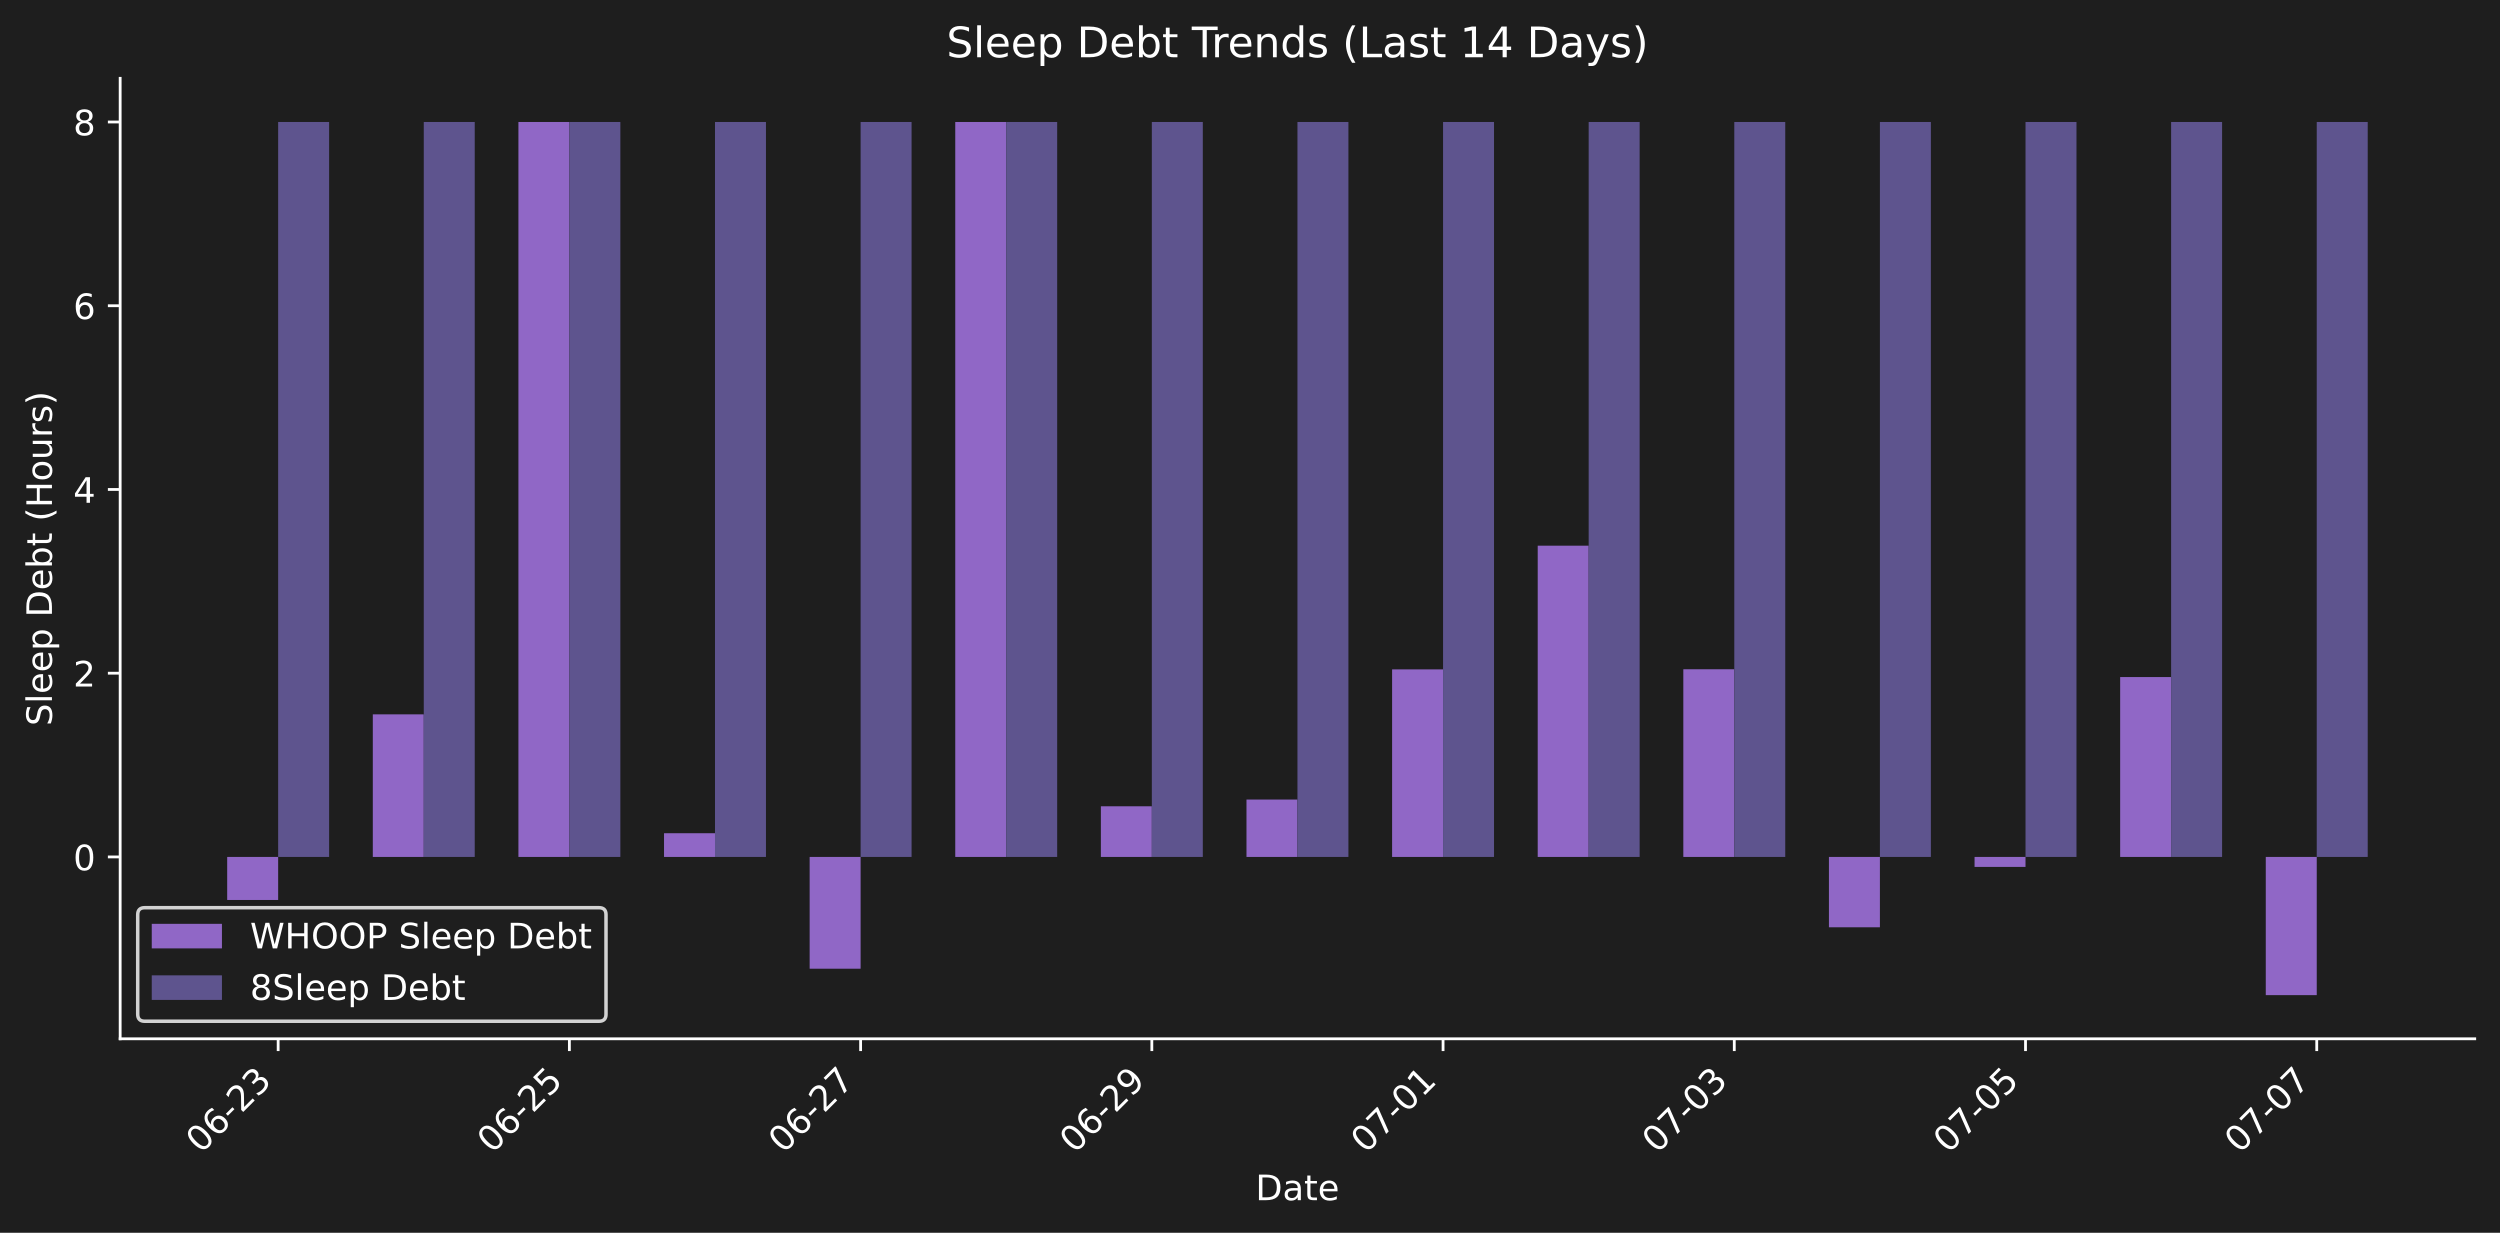
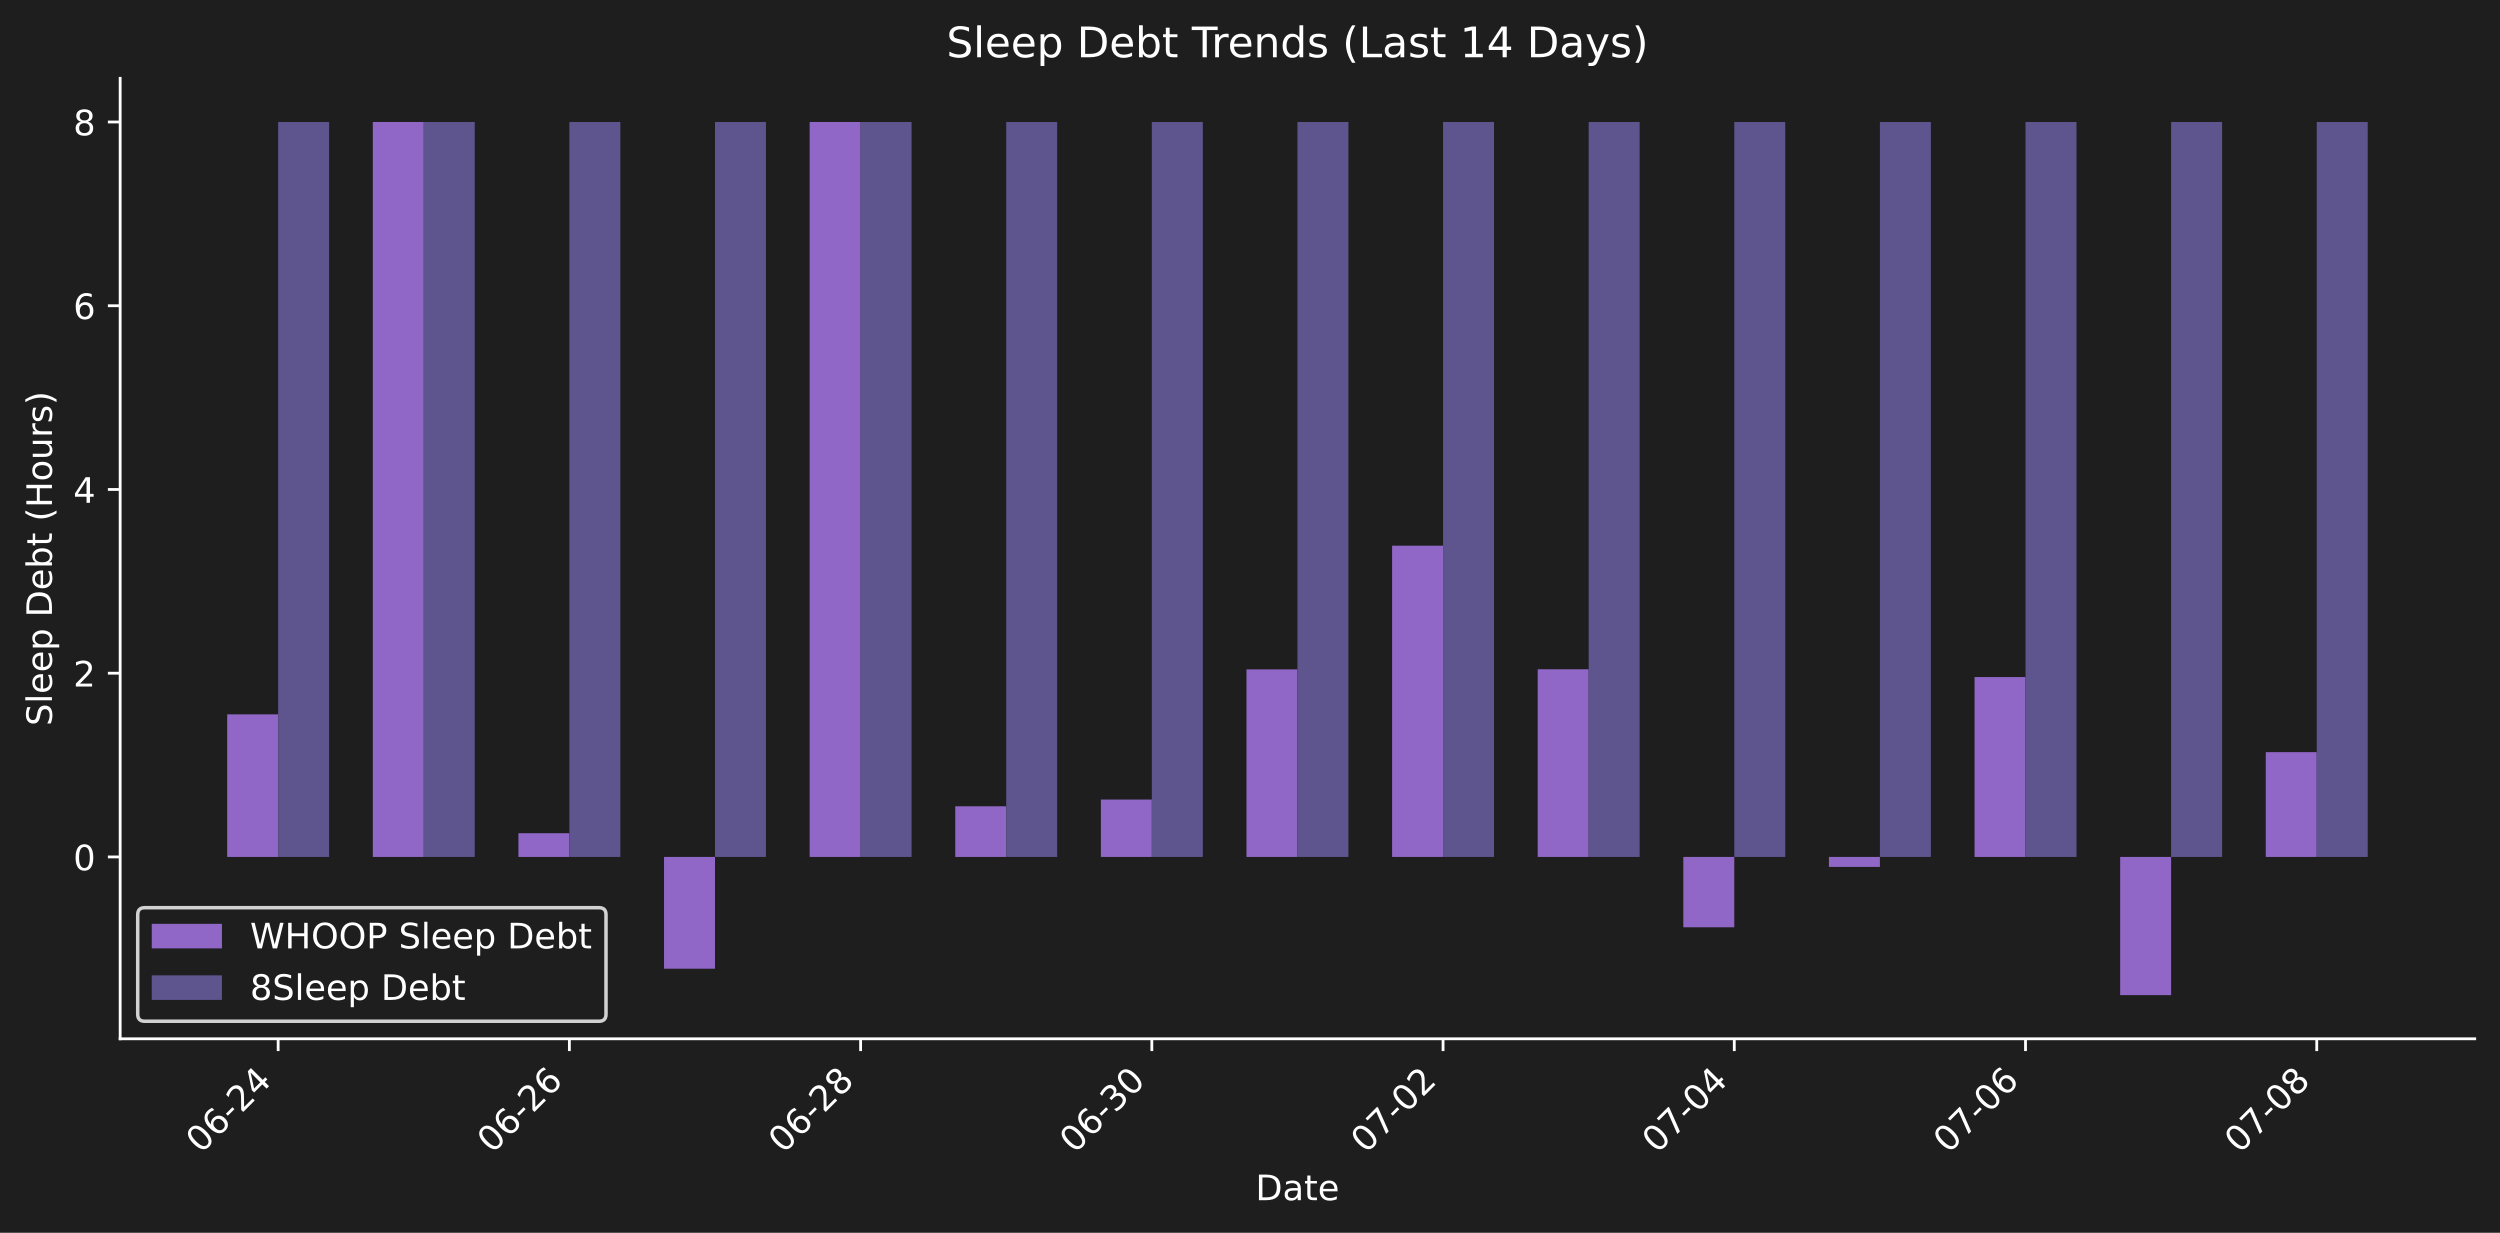
<svg xmlns="http://www.w3.org/2000/svg" xmlns:xlink="http://www.w3.org/1999/xlink" width="712.371pt" height="351.271pt" viewBox="0 0 712.371 351.271" version="1.1">
  <defs>
    <style type="text/css">*{stroke-linejoin: round; stroke-linecap: butt}</style>
  </defs>
  <g id="figure_1">
    <g id="patch_1">
      <path d="M 0 351.271  L 712.371 351.271  L 712.371 0  L 0 0  z " style="fill: #1e1e1e" />
    </g>
    <g id="axes_1">
      <g id="patch_2">
        <path d="M 34.241 296.002  L 705.171 296.002  L 705.171 22.318  L 34.241 22.318  L 34.241 296.002  z " style="fill: none" />
      </g>
      <g id="patch_3">
-         <path d="M 64.737 244.182  L 79.26 244.182  L 79.26 256.445  L 64.737 256.445  z " clip-path="url(#p90d14e569f)" style="fill: #9067c6" />
+         <path d="M 64.737 244.182  L 79.26 244.182  L 79.26 203.554  L 64.737 203.554  z " clip-path="url(#pfdc8758162)" style="fill: #9067c6" />
      </g>
      <g id="patch_4">
-         <path d="M 106.23 244.182  L 120.752 244.182  L 120.752 203.554  L 106.23 203.554  z " clip-path="url(#p90d14e569f)" style="fill: #9067c6" />
+         <path d="M 106.23 244.182  L 120.752 244.182  L 120.752 34.758  L 106.23 34.758  z " clip-path="url(#pfdc8758162)" style="fill: #9067c6" />
      </g>
      <g id="patch_5">
-         <path d="M 147.722 244.182  L 162.244 244.182  L 162.244 34.758  L 147.722 34.758  z " clip-path="url(#p90d14e569f)" style="fill: #9067c6" />
+         <path d="M 147.722 244.182  L 162.244 244.182  L 162.244 237.427  L 147.722 237.427  z " clip-path="url(#pfdc8758162)" style="fill: #9067c6" />
      </g>
      <g id="patch_6">
-         <path d="M 189.214 244.182  L 203.737 244.182  L 203.737 237.427  L 189.214 237.427  z " clip-path="url(#p90d14e569f)" style="fill: #9067c6" />
+         <path d="M 189.214 244.182  L 203.737 244.182  L 203.737 276.032  L 189.214 276.032  z " clip-path="url(#pfdc8758162)" style="fill: #9067c6" />
      </g>
      <g id="patch_7">
-         <path d="M 230.707 244.182  L 245.229 244.182  L 245.229 276.032  L 230.707 276.032  z " clip-path="url(#p90d14e569f)" style="fill: #9067c6" />
+         <path d="M 230.707 244.182  L 245.229 244.182  L 245.229 34.758  L 230.707 34.758  z " clip-path="url(#pfdc8758162)" style="fill: #9067c6" />
      </g>
      <g id="patch_8">
-         <path d="M 272.199 244.182  L 286.721 244.182  L 286.721 34.758  L 272.199 34.758  z " clip-path="url(#p90d14e569f)" style="fill: #9067c6" />
+         <path d="M 272.199 244.182  L 286.721 244.182  L 286.721 229.748  L 272.199 229.748  z " clip-path="url(#pfdc8758162)" style="fill: #9067c6" />
      </g>
      <g id="patch_9">
-         <path d="M 313.691 244.182  L 328.213 244.182  L 328.213 229.748  L 313.691 229.748  z " clip-path="url(#p90d14e569f)" style="fill: #9067c6" />
+         <path d="M 313.691 244.182  L 328.213 244.182  L 328.213 227.829  L 313.691 227.829  z " clip-path="url(#pfdc8758162)" style="fill: #9067c6" />
      </g>
      <g id="patch_10">
-         <path d="M 355.183 244.182  L 369.706 244.182  L 369.706 227.829  L 355.183 227.829  z " clip-path="url(#p90d14e569f)" style="fill: #9067c6" />
+         <path d="M 355.183 244.182  L 369.706 244.182  L 369.706 190.741  L 355.183 190.741  z " clip-path="url(#pfdc8758162)" style="fill: #9067c6" />
      </g>
      <g id="patch_11">
-         <path d="M 396.676 244.182  L 411.198 244.182  L 411.198 190.741  L 396.676 190.741  z " clip-path="url(#p90d14e569f)" style="fill: #9067c6" />
+         <path d="M 396.676 244.182  L 411.198 244.182  L 411.198 155.491  L 396.676 155.491  z " clip-path="url(#pfdc8758162)" style="fill: #9067c6" />
      </g>
      <g id="patch_12">
-         <path d="M 438.168 244.182  L 452.69 244.182  L 452.69 155.491  L 438.168 155.491  z " clip-path="url(#p90d14e569f)" style="fill: #9067c6" />
+         <path d="M 438.168 244.182  L 452.69 244.182  L 452.69 190.704  L 438.168 190.704  z " clip-path="url(#pfdc8758162)" style="fill: #9067c6" />
      </g>
      <g id="patch_13">
-         <path d="M 479.66 244.182  L 494.182 244.182  L 494.182 190.704  L 479.66 190.704  z " clip-path="url(#p90d14e569f)" style="fill: #9067c6" />
+         <path d="M 479.66 244.182  L 494.182 244.182  L 494.182 264.23  L 479.66 264.23  z " clip-path="url(#pfdc8758162)" style="fill: #9067c6" />
      </g>
      <g id="patch_14">
-         <path d="M 521.152 244.182  L 535.675 244.182  L 535.675 264.23  L 521.152 264.23  z " clip-path="url(#p90d14e569f)" style="fill: #9067c6" />
+         <path d="M 521.152 244.182  L 535.675 244.182  L 535.675 247.026  L 521.152 247.026  z " clip-path="url(#pfdc8758162)" style="fill: #9067c6" />
      </g>
      <g id="patch_15">
-         <path d="M 562.645 244.182  L 577.167 244.182  L 577.167 247.026  L 562.645 247.026  z " clip-path="url(#p90d14e569f)" style="fill: #9067c6" />
+         <path d="M 562.645 244.182  L 577.167 244.182  L 577.167 192.924  L 562.645 192.924  z " clip-path="url(#pfdc8758162)" style="fill: #9067c6" />
      </g>
      <g id="patch_16">
-         <path d="M 604.137 244.182  L 618.659 244.182  L 618.659 192.924  L 604.137 192.924  z " clip-path="url(#p90d14e569f)" style="fill: #9067c6" />
+         <path d="M 604.137 244.182  L 618.659 244.182  L 618.659 283.562  L 604.137 283.562  z " clip-path="url(#pfdc8758162)" style="fill: #9067c6" />
      </g>
      <g id="patch_17">
-         <path d="M 645.629 244.182  L 660.152 244.182  L 660.152 283.562  L 645.629 283.562  z " clip-path="url(#p90d14e569f)" style="fill: #9067c6" />
+         <path d="M 645.629 244.182  L 660.152 244.182  L 660.152 214.324  L 645.629 214.324  z " clip-path="url(#pfdc8758162)" style="fill: #9067c6" />
      </g>
      <g id="patch_18">
-         <path d="M 79.26 244.182  L 93.782 244.182  L 93.782 34.758  L 79.26 34.758  z " clip-path="url(#p90d14e569f)" style="fill: #5e548e" />
+         <path d="M 79.26 244.182  L 93.782 244.182  L 93.782 34.758  L 79.26 34.758  z " clip-path="url(#pfdc8758162)" style="fill: #5e548e" />
      </g>
      <g id="patch_19">
-         <path d="M 120.752 244.182  L 135.274 244.182  L 135.274 34.758  L 120.752 34.758  z " clip-path="url(#p90d14e569f)" style="fill: #5e548e" />
+         <path d="M 120.752 244.182  L 135.274 244.182  L 135.274 34.758  L 120.752 34.758  z " clip-path="url(#pfdc8758162)" style="fill: #5e548e" />
      </g>
      <g id="patch_20">
-         <path d="M 162.244 244.182  L 176.767 244.182  L 176.767 34.758  L 162.244 34.758  z " clip-path="url(#p90d14e569f)" style="fill: #5e548e" />
+         <path d="M 162.244 244.182  L 176.767 244.182  L 176.767 34.758  L 162.244 34.758  z " clip-path="url(#pfdc8758162)" style="fill: #5e548e" />
      </g>
      <g id="patch_21">
-         <path d="M 203.737 244.182  L 218.259 244.182  L 218.259 34.758  L 203.737 34.758  z " clip-path="url(#p90d14e569f)" style="fill: #5e548e" />
+         <path d="M 203.737 244.182  L 218.259 244.182  L 218.259 34.758  L 203.737 34.758  z " clip-path="url(#pfdc8758162)" style="fill: #5e548e" />
      </g>
      <g id="patch_22">
-         <path d="M 245.229 244.182  L 259.751 244.182  L 259.751 34.758  L 245.229 34.758  z " clip-path="url(#p90d14e569f)" style="fill: #5e548e" />
+         <path d="M 245.229 244.182  L 259.751 244.182  L 259.751 34.758  L 245.229 34.758  z " clip-path="url(#pfdc8758162)" style="fill: #5e548e" />
      </g>
      <g id="patch_23">
-         <path d="M 286.721 244.182  L 301.243 244.182  L 301.243 34.758  L 286.721 34.758  z " clip-path="url(#p90d14e569f)" style="fill: #5e548e" />
+         <path d="M 286.721 244.182  L 301.243 244.182  L 301.243 34.758  L 286.721 34.758  z " clip-path="url(#pfdc8758162)" style="fill: #5e548e" />
      </g>
      <g id="patch_24">
-         <path d="M 328.213 244.182  L 342.736 244.182  L 342.736 34.758  L 328.213 34.758  z " clip-path="url(#p90d14e569f)" style="fill: #5e548e" />
+         <path d="M 328.213 244.182  L 342.736 244.182  L 342.736 34.758  L 328.213 34.758  z " clip-path="url(#pfdc8758162)" style="fill: #5e548e" />
      </g>
      <g id="patch_25">
-         <path d="M 369.706 244.182  L 384.228 244.182  L 384.228 34.758  L 369.706 34.758  z " clip-path="url(#p90d14e569f)" style="fill: #5e548e" />
+         <path d="M 369.706 244.182  L 384.228 244.182  L 384.228 34.758  L 369.706 34.758  z " clip-path="url(#pfdc8758162)" style="fill: #5e548e" />
      </g>
      <g id="patch_26">
-         <path d="M 411.198 244.182  L 425.72 244.182  L 425.72 34.758  L 411.198 34.758  z " clip-path="url(#p90d14e569f)" style="fill: #5e548e" />
+         <path d="M 411.198 244.182  L 425.72 244.182  L 425.72 34.758  L 411.198 34.758  z " clip-path="url(#pfdc8758162)" style="fill: #5e548e" />
      </g>
      <g id="patch_27">
-         <path d="M 452.69 244.182  L 467.212 244.182  L 467.212 34.758  L 452.69 34.758  z " clip-path="url(#p90d14e569f)" style="fill: #5e548e" />
+         <path d="M 452.69 244.182  L 467.212 244.182  L 467.212 34.758  L 452.69 34.758  z " clip-path="url(#pfdc8758162)" style="fill: #5e548e" />
      </g>
      <g id="patch_28">
-         <path d="M 494.182 244.182  L 508.705 244.182  L 508.705 34.758  L 494.182 34.758  z " clip-path="url(#p90d14e569f)" style="fill: #5e548e" />
+         <path d="M 494.182 244.182  L 508.705 244.182  L 508.705 34.758  L 494.182 34.758  z " clip-path="url(#pfdc8758162)" style="fill: #5e548e" />
      </g>
      <g id="patch_29">
-         <path d="M 535.675 244.182  L 550.197 244.182  L 550.197 34.758  L 535.675 34.758  z " clip-path="url(#p90d14e569f)" style="fill: #5e548e" />
+         <path d="M 535.675 244.182  L 550.197 244.182  L 550.197 34.758  L 535.675 34.758  z " clip-path="url(#pfdc8758162)" style="fill: #5e548e" />
      </g>
      <g id="patch_30">
-         <path d="M 577.167 244.182  L 591.689 244.182  L 591.689 34.758  L 577.167 34.758  z " clip-path="url(#p90d14e569f)" style="fill: #5e548e" />
+         <path d="M 577.167 244.182  L 591.689 244.182  L 591.689 34.758  L 577.167 34.758  z " clip-path="url(#pfdc8758162)" style="fill: #5e548e" />
      </g>
      <g id="patch_31">
-         <path d="M 618.659 244.182  L 633.182 244.182  L 633.182 34.758  L 618.659 34.758  z " clip-path="url(#p90d14e569f)" style="fill: #5e548e" />
+         <path d="M 618.659 244.182  L 633.182 244.182  L 633.182 34.758  L 618.659 34.758  z " clip-path="url(#pfdc8758162)" style="fill: #5e548e" />
      </g>
      <g id="patch_32">
-         <path d="M 660.152 244.182  L 674.674 244.182  L 674.674 34.758  L 660.152 34.758  z " clip-path="url(#p90d14e569f)" style="fill: #5e548e" />
+         <path d="M 660.152 244.182  L 674.674 244.182  L 674.674 34.758  L 660.152 34.758  z " clip-path="url(#pfdc8758162)" style="fill: #5e548e" />
      </g>
      <g id="matplotlib.axis_1">
        <g id="xtick_1">
          <g id="line2d_1">
            <defs>
-               <path id="m913bf22fe3" d="M 0 0  L 0 3.5  " style="stroke: #ffffff; stroke-width: 0.8" />
+               <path id="ma71a623790" d="M 0 0  L 0 3.5  " style="stroke: #ffffff; stroke-width: 0.8" />
            </defs>
            <g>
-               <use xlink:href="#m913bf22fe3" x="79.26" y="296.002" style="fill: #ffffff; stroke: #ffffff; stroke-width: 0.8" />
+               <use xlink:href="#ma71a623790" x="79.26" y="296.002" style="fill: #ffffff; stroke: #ffffff; stroke-width: 0.8" />
            </g>
          </g>
          <g id="text_1">
            <g style="fill: #ffffff" transform="translate(57.2422 328.9221) rotate(-45) scale(0.1 -0.1)">
              <defs>
                <path id="DejaVuSans-30" d="M 2034 4250  Q 1547 4250 1301 3770  Q 1056 3291 1056 2328  Q 1056 1369 1301 889  Q 1547 409 2034 409  Q 2525 409 2770 889  Q 3016 1369 3016 2328  Q 3016 3291 2770 3770  Q 2525 4250 2034 4250  z M 2034 4750  Q 2819 4750 3233 4129  Q 3647 3509 3647 2328  Q 3647 1150 3233 529  Q 2819 -91 2034 -91  Q 1250 -91 836 529  Q 422 1150 422 2328  Q 422 3509 836 4129  Q 1250 4750 2034 4750  z " transform="scale(0.015625)" />
                <path id="DejaVuSans-36" d="M 2113 2584  Q 1688 2584 1439 2293  Q 1191 2003 1191 1497  Q 1191 994 1439 701  Q 1688 409 2113 409  Q 2538 409 2786 701  Q 3034 994 3034 1497  Q 3034 2003 2786 2293  Q 2538 2584 2113 2584  z M 3366 4563  L 3366 3988  Q 3128 4100 2886 4159  Q 2644 4219 2406 4219  Q 1781 4219 1451 3797  Q 1122 3375 1075 2522  Q 1259 2794 1537 2939  Q 1816 3084 2150 3084  Q 2853 3084 3261 2657  Q 3669 2231 3669 1497  Q 3669 778 3244 343  Q 2819 -91 2113 -91  Q 1303 -91 875 529  Q 447 1150 447 2328  Q 447 3434 972 4092  Q 1497 4750 2381 4750  Q 2619 4750 2861 4703  Q 3103 4656 3366 4563  z " transform="scale(0.015625)" />
                <path id="DejaVuSans-2d" d="M 313 2009  L 1997 2009  L 1997 1497  L 313 1497  L 313 2009  z " transform="scale(0.015625)" />
                <path id="DejaVuSans-32" d="M 1228 531  L 3431 531  L 3431 0  L 469 0  L 469 531  Q 828 903 1448 1529  Q 2069 2156 2228 2338  Q 2531 2678 2651 2914  Q 2772 3150 2772 3378  Q 2772 3750 2511 3984  Q 2250 4219 1831 4219  Q 1534 4219 1204 4116  Q 875 4013 500 3803  L 500 4441  Q 881 4594 1212 4672  Q 1544 4750 1819 4750  Q 2544 4750 2975 4387  Q 3406 4025 3406 3419  Q 3406 3131 3298 2873  Q 3191 2616 2906 2266  Q 2828 2175 2409 1742  Q 1991 1309 1228 531  z " transform="scale(0.015625)" />
-                 <path id="DejaVuSans-33" d="M 2597 2516  Q 3050 2419 3304 2112  Q 3559 1806 3559 1356  Q 3559 666 3084 287  Q 2609 -91 1734 -91  Q 1441 -91 1130 -33  Q 819 25 488 141  L 488 750  Q 750 597 1062 519  Q 1375 441 1716 441  Q 2309 441 2620 675  Q 2931 909 2931 1356  Q 2931 1769 2642 2001  Q 2353 2234 1838 2234  L 1294 2234  L 1294 2753  L 1863 2753  Q 2328 2753 2575 2939  Q 2822 3125 2822 3475  Q 2822 3834 2567 4026  Q 2313 4219 1838 4219  Q 1578 4219 1281 4162  Q 984 4106 628 3988  L 628 4550  Q 988 4650 1302 4700  Q 1616 4750 1894 4750  Q 2613 4750 3031 4423  Q 3450 4097 3450 3541  Q 3450 3153 3228 2886  Q 3006 2619 2597 2516  z " transform="scale(0.015625)" />
+                 <path id="DejaVuSans-34" d="M 2419 4116  L 825 1625  L 2419 1625  L 2419 4116  z M 2253 4666  L 3047 4666  L 3047 1625  L 3713 1625  L 3713 1100  L 3047 1100  L 3047 0  L 2419 0  L 2419 1100  L 313 1100  L 313 1709  L 2253 4666  z " transform="scale(0.015625)" />
              </defs>
              <use xlink:href="#DejaVuSans-30" />
              <use xlink:href="#DejaVuSans-36" transform="translate(63.62305 0)" />
              <use xlink:href="#DejaVuSans-2d" transform="translate(127.2461 0)" />
              <use xlink:href="#DejaVuSans-32" transform="translate(163.3301 0)" />
-               <use xlink:href="#DejaVuSans-33" transform="translate(226.9531 0)" />
+               <use xlink:href="#DejaVuSans-34" transform="translate(226.9531 0)" />
            </g>
          </g>
        </g>
        <g id="xtick_2">
          <g id="line2d_2">
            <g>
-               <use xlink:href="#m913bf22fe3" x="162.244" y="296.002" style="fill: #ffffff; stroke: #ffffff; stroke-width: 0.8" />
+               <use xlink:href="#ma71a623790" x="162.244" y="296.002" style="fill: #ffffff; stroke: #ffffff; stroke-width: 0.8" />
            </g>
          </g>
          <g id="text_2">
            <g style="fill: #ffffff" transform="translate(140.2267 328.9221) rotate(-45) scale(0.1 -0.1)">
-               <defs>
-                 <path id="DejaVuSans-35" d="M 691 4666  L 3169 4666  L 3169 4134  L 1269 4134  L 1269 2991  Q 1406 3038 1543 3061  Q 1681 3084 1819 3084  Q 2600 3084 3056 2656  Q 3513 2228 3513 1497  Q 3513 744 3044 326  Q 2575 -91 1722 -91  Q 1428 -91 1123 -41  Q 819 9 494 109  L 494 744  Q 775 591 1075 516  Q 1375 441 1709 441  Q 2250 441 2565 725  Q 2881 1009 2881 1497  Q 2881 1984 2565 2268  Q 2250 2553 1709 2553  Q 1456 2553 1204 2497  Q 953 2441 691 2322  L 691 4666  z " transform="scale(0.015625)" />
-               </defs>
              <use xlink:href="#DejaVuSans-30" />
              <use xlink:href="#DejaVuSans-36" transform="translate(63.62305 0)" />
              <use xlink:href="#DejaVuSans-2d" transform="translate(127.2461 0)" />
              <use xlink:href="#DejaVuSans-32" transform="translate(163.3301 0)" />
-               <use xlink:href="#DejaVuSans-35" transform="translate(226.9531 0)" />
+               <use xlink:href="#DejaVuSans-36" transform="translate(226.9531 0)" />
            </g>
          </g>
        </g>
        <g id="xtick_3">
          <g id="line2d_3">
            <g>
-               <use xlink:href="#m913bf22fe3" x="245.229" y="296.002" style="fill: #ffffff; stroke: #ffffff; stroke-width: 0.8" />
+               <use xlink:href="#ma71a623790" x="245.229" y="296.002" style="fill: #ffffff; stroke: #ffffff; stroke-width: 0.8" />
            </g>
          </g>
          <g id="text_3">
            <g style="fill: #ffffff" transform="translate(223.2113 328.9221) rotate(-45) scale(0.1 -0.1)">
              <defs>
-                 <path id="DejaVuSans-37" d="M 525 4666  L 3525 4666  L 3525 4397  L 1831 0  L 1172 0  L 2766 4134  L 525 4134  L 525 4666  z " transform="scale(0.015625)" />
+                 <path id="DejaVuSans-38" d="M 2034 2216  Q 1584 2216 1326 1975  Q 1069 1734 1069 1313  Q 1069 891 1326 650  Q 1584 409 2034 409  Q 2484 409 2743 651  Q 3003 894 3003 1313  Q 3003 1734 2745 1975  Q 2488 2216 2034 2216  z M 1403 2484  Q 997 2584 770 2862  Q 544 3141 544 3541  Q 544 4100 942 4425  Q 1341 4750 2034 4750  Q 2731 4750 3128 4425  Q 3525 4100 3525 3541  Q 3525 3141 3298 2862  Q 3072 2584 2669 2484  Q 3125 2378 3379 2068  Q 3634 1759 3634 1313  Q 3634 634 3220 271  Q 2806 -91 2034 -91  Q 1263 -91 848 271  Q 434 634 434 1313  Q 434 1759 690 2068  Q 947 2378 1403 2484  z M 1172 3481  Q 1172 3119 1398 2916  Q 1625 2713 2034 2713  Q 2441 2713 2670 2916  Q 2900 3119 2900 3481  Q 2900 3844 2670 4047  Q 2441 4250 2034 4250  Q 1625 4250 1398 4047  Q 1172 3844 1172 3481  z " transform="scale(0.015625)" />
              </defs>
              <use xlink:href="#DejaVuSans-30" />
              <use xlink:href="#DejaVuSans-36" transform="translate(63.62305 0)" />
              <use xlink:href="#DejaVuSans-2d" transform="translate(127.2461 0)" />
              <use xlink:href="#DejaVuSans-32" transform="translate(163.3301 0)" />
-               <use xlink:href="#DejaVuSans-37" transform="translate(226.9531 0)" />
+               <use xlink:href="#DejaVuSans-38" transform="translate(226.9531 0)" />
            </g>
          </g>
        </g>
        <g id="xtick_4">
          <g id="line2d_4">
            <g>
-               <use xlink:href="#m913bf22fe3" x="328.213" y="296.002" style="fill: #ffffff; stroke: #ffffff; stroke-width: 0.8" />
+               <use xlink:href="#ma71a623790" x="328.213" y="296.002" style="fill: #ffffff; stroke: #ffffff; stroke-width: 0.8" />
            </g>
          </g>
          <g id="text_4">
            <g style="fill: #ffffff" transform="translate(306.1958 328.9221) rotate(-45) scale(0.1 -0.1)">
              <defs>
-                 <path id="DejaVuSans-39" d="M 703 97  L 703 672  Q 941 559 1184 500  Q 1428 441 1663 441  Q 2288 441 2617 861  Q 2947 1281 2994 2138  Q 2813 1869 2534 1725  Q 2256 1581 1919 1581  Q 1219 1581 811 2004  Q 403 2428 403 3163  Q 403 3881 828 4315  Q 1253 4750 1959 4750  Q 2769 4750 3195 4129  Q 3622 3509 3622 2328  Q 3622 1225 3098 567  Q 2575 -91 1691 -91  Q 1453 -91 1209 -44  Q 966 3 703 97  z M 1959 2075  Q 2384 2075 2632 2365  Q 2881 2656 2881 3163  Q 2881 3666 2632 3958  Q 2384 4250 1959 4250  Q 1534 4250 1286 3958  Q 1038 3666 1038 3163  Q 1038 2656 1286 2365  Q 1534 2075 1959 2075  z " transform="scale(0.015625)" />
+                 <path id="DejaVuSans-33" d="M 2597 2516  Q 3050 2419 3304 2112  Q 3559 1806 3559 1356  Q 3559 666 3084 287  Q 2609 -91 1734 -91  Q 1441 -91 1130 -33  Q 819 25 488 141  L 488 750  Q 750 597 1062 519  Q 1375 441 1716 441  Q 2309 441 2620 675  Q 2931 909 2931 1356  Q 2931 1769 2642 2001  Q 2353 2234 1838 2234  L 1294 2234  L 1294 2753  L 1863 2753  Q 2328 2753 2575 2939  Q 2822 3125 2822 3475  Q 2822 3834 2567 4026  Q 2313 4219 1838 4219  Q 1578 4219 1281 4162  Q 984 4106 628 3988  L 628 4550  Q 988 4650 1302 4700  Q 1616 4750 1894 4750  Q 2613 4750 3031 4423  Q 3450 4097 3450 3541  Q 3450 3153 3228 2886  Q 3006 2619 2597 2516  z " transform="scale(0.015625)" />
              </defs>
              <use xlink:href="#DejaVuSans-30" />
              <use xlink:href="#DejaVuSans-36" transform="translate(63.62305 0)" />
              <use xlink:href="#DejaVuSans-2d" transform="translate(127.2461 0)" />
-               <use xlink:href="#DejaVuSans-32" transform="translate(163.3301 0)" />
-               <use xlink:href="#DejaVuSans-39" transform="translate(226.9531 0)" />
+               <use xlink:href="#DejaVuSans-33" transform="translate(163.3301 0)" />
+               <use xlink:href="#DejaVuSans-30" transform="translate(226.9531 0)" />
            </g>
          </g>
        </g>
        <g id="xtick_5">
          <g id="line2d_5">
            <g>
-               <use xlink:href="#m913bf22fe3" x="411.198" y="296.002" style="fill: #ffffff; stroke: #ffffff; stroke-width: 0.8" />
+               <use xlink:href="#ma71a623790" x="411.198" y="296.002" style="fill: #ffffff; stroke: #ffffff; stroke-width: 0.8" />
            </g>
          </g>
          <g id="text_5">
            <g style="fill: #ffffff" transform="translate(389.1804 328.9221) rotate(-45) scale(0.1 -0.1)">
              <defs>
-                 <path id="DejaVuSans-31" d="M 794 531  L 1825 531  L 1825 4091  L 703 3866  L 703 4441  L 1819 4666  L 2450 4666  L 2450 531  L 3481 531  L 3481 0  L 794 0  L 794 531  z " transform="scale(0.015625)" />
+                 <path id="DejaVuSans-37" d="M 525 4666  L 3525 4666  L 3525 4397  L 1831 0  L 1172 0  L 2766 4134  L 525 4134  L 525 4666  z " transform="scale(0.015625)" />
              </defs>
              <use xlink:href="#DejaVuSans-30" />
              <use xlink:href="#DejaVuSans-37" transform="translate(63.62305 0)" />
              <use xlink:href="#DejaVuSans-2d" transform="translate(127.2461 0)" />
              <use xlink:href="#DejaVuSans-30" transform="translate(163.3301 0)" />
-               <use xlink:href="#DejaVuSans-31" transform="translate(226.9531 0)" />
+               <use xlink:href="#DejaVuSans-32" transform="translate(226.9531 0)" />
            </g>
          </g>
        </g>
        <g id="xtick_6">
          <g id="line2d_6">
            <g>
-               <use xlink:href="#m913bf22fe3" x="494.182" y="296.002" style="fill: #ffffff; stroke: #ffffff; stroke-width: 0.8" />
+               <use xlink:href="#ma71a623790" x="494.182" y="296.002" style="fill: #ffffff; stroke: #ffffff; stroke-width: 0.8" />
            </g>
          </g>
          <g id="text_6">
            <g style="fill: #ffffff" transform="translate(472.1649 328.9221) rotate(-45) scale(0.1 -0.1)">
              <use xlink:href="#DejaVuSans-30" />
              <use xlink:href="#DejaVuSans-37" transform="translate(63.62305 0)" />
              <use xlink:href="#DejaVuSans-2d" transform="translate(127.2461 0)" />
              <use xlink:href="#DejaVuSans-30" transform="translate(163.3301 0)" />
-               <use xlink:href="#DejaVuSans-33" transform="translate(226.9531 0)" />
+               <use xlink:href="#DejaVuSans-34" transform="translate(226.9531 0)" />
            </g>
          </g>
        </g>
        <g id="xtick_7">
          <g id="line2d_7">
            <g>
-               <use xlink:href="#m913bf22fe3" x="577.167" y="296.002" style="fill: #ffffff; stroke: #ffffff; stroke-width: 0.8" />
+               <use xlink:href="#ma71a623790" x="577.167" y="296.002" style="fill: #ffffff; stroke: #ffffff; stroke-width: 0.8" />
            </g>
          </g>
          <g id="text_7">
            <g style="fill: #ffffff" transform="translate(555.1494 328.9221) rotate(-45) scale(0.1 -0.1)">
              <use xlink:href="#DejaVuSans-30" />
              <use xlink:href="#DejaVuSans-37" transform="translate(63.62305 0)" />
              <use xlink:href="#DejaVuSans-2d" transform="translate(127.2461 0)" />
              <use xlink:href="#DejaVuSans-30" transform="translate(163.3301 0)" />
-               <use xlink:href="#DejaVuSans-35" transform="translate(226.9531 0)" />
+               <use xlink:href="#DejaVuSans-36" transform="translate(226.9531 0)" />
            </g>
          </g>
        </g>
        <g id="xtick_8">
          <g id="line2d_8">
            <g>
-               <use xlink:href="#m913bf22fe3" x="660.152" y="296.002" style="fill: #ffffff; stroke: #ffffff; stroke-width: 0.8" />
+               <use xlink:href="#ma71a623790" x="660.152" y="296.002" style="fill: #ffffff; stroke: #ffffff; stroke-width: 0.8" />
            </g>
          </g>
          <g id="text_8">
            <g style="fill: #ffffff" transform="translate(638.134 328.9221) rotate(-45) scale(0.1 -0.1)">
              <use xlink:href="#DejaVuSans-30" />
              <use xlink:href="#DejaVuSans-37" transform="translate(63.62305 0)" />
              <use xlink:href="#DejaVuSans-2d" transform="translate(127.2461 0)" />
              <use xlink:href="#DejaVuSans-30" transform="translate(163.3301 0)" />
-               <use xlink:href="#DejaVuSans-37" transform="translate(226.9531 0)" />
+               <use xlink:href="#DejaVuSans-38" transform="translate(226.9531 0)" />
            </g>
          </g>
        </g>
        <g id="text_9">
          <g style="fill: #ffffff" transform="translate(357.7548 341.9911) scale(0.1 -0.1)">
            <defs>
              <path id="DejaVuSans-44" d="M 1259 4147  L 1259 519  L 2022 519  Q 2988 519 3436 956  Q 3884 1394 3884 2338  Q 3884 3275 3436 3711  Q 2988 4147 2022 4147  L 1259 4147  z M 628 4666  L 1925 4666  Q 3281 4666 3915 4102  Q 4550 3538 4550 2338  Q 4550 1131 3912 565  Q 3275 0 1925 0  L 628 0  L 628 4666  z " transform="scale(0.015625)" />
              <path id="DejaVuSans-61" d="M 2194 1759  Q 1497 1759 1228 1600  Q 959 1441 959 1056  Q 959 750 1161 570  Q 1363 391 1709 391  Q 2188 391 2477 730  Q 2766 1069 2766 1631  L 2766 1759  L 2194 1759  z M 3341 1997  L 3341 0  L 2766 0  L 2766 531  Q 2569 213 2275 61  Q 1981 -91 1556 -91  Q 1019 -91 701 211  Q 384 513 384 1019  Q 384 1609 779 1909  Q 1175 2209 1959 2209  L 2766 2209  L 2766 2266  Q 2766 2663 2505 2880  Q 2244 3097 1772 3097  Q 1472 3097 1187 3025  Q 903 2953 641 2809  L 641 3341  Q 956 3463 1253 3523  Q 1550 3584 1831 3584  Q 2591 3584 2966 3190  Q 3341 2797 3341 1997  z " transform="scale(0.015625)" />
              <path id="DejaVuSans-74" d="M 1172 4494  L 1172 3500  L 2356 3500  L 2356 3053  L 1172 3053  L 1172 1153  Q 1172 725 1289 603  Q 1406 481 1766 481  L 2356 481  L 2356 0  L 1766 0  Q 1100 0 847 248  Q 594 497 594 1153  L 594 3053  L 172 3053  L 172 3500  L 594 3500  L 594 4494  L 1172 4494  z " transform="scale(0.015625)" />
              <path id="DejaVuSans-65" d="M 3597 1894  L 3597 1613  L 953 1613  Q 991 1019 1311 708  Q 1631 397 2203 397  Q 2534 397 2845 478  Q 3156 559 3463 722  L 3463 178  Q 3153 47 2828 -22  Q 2503 -91 2169 -91  Q 1331 -91 842 396  Q 353 884 353 1716  Q 353 2575 817 3079  Q 1281 3584 2069 3584  Q 2775 3584 3186 3129  Q 3597 2675 3597 1894  z M 3022 2063  Q 3016 2534 2758 2815  Q 2500 3097 2075 3097  Q 1594 3097 1305 2825  Q 1016 2553 972 2059  L 3022 2063  z " transform="scale(0.015625)" />
            </defs>
            <use xlink:href="#DejaVuSans-44" />
            <use xlink:href="#DejaVuSans-61" transform="translate(77.00195 0)" />
            <use xlink:href="#DejaVuSans-74" transform="translate(138.2812 0)" />
            <use xlink:href="#DejaVuSans-65" transform="translate(177.4902 0)" />
          </g>
        </g>
      </g>
      <g id="matplotlib.axis_2">
        <g id="ytick_1">
          <g id="line2d_9">
            <defs>
-               <path id="mfc84ecf81f" d="M 0 0  L -3.5 0  " style="stroke: #ffffff; stroke-width: 0.8" />
+               <path id="md32e82a600" d="M 0 0  L -3.5 0  " style="stroke: #ffffff; stroke-width: 0.8" />
            </defs>
            <g>
-               <use xlink:href="#mfc84ecf81f" x="34.241" y="244.182" style="fill: #ffffff; stroke: #ffffff; stroke-width: 0.8" />
+               <use xlink:href="#md32e82a600" x="34.241" y="244.182" style="fill: #ffffff; stroke: #ffffff; stroke-width: 0.8" />
            </g>
          </g>
          <g id="text_10">
            <g style="fill: #ffffff" transform="translate(20.87813 247.9816) scale(0.1 -0.1)">
              <use xlink:href="#DejaVuSans-30" />
            </g>
          </g>
        </g>
        <g id="ytick_2">
          <g id="line2d_10">
            <g>
-               <use xlink:href="#mfc84ecf81f" x="34.241" y="191.826" style="fill: #ffffff; stroke: #ffffff; stroke-width: 0.8" />
+               <use xlink:href="#md32e82a600" x="34.241" y="191.826" style="fill: #ffffff; stroke: #ffffff; stroke-width: 0.8" />
            </g>
          </g>
          <g id="text_11">
            <g style="fill: #ffffff" transform="translate(20.87813 195.6256) scale(0.1 -0.1)">
              <use xlink:href="#DejaVuSans-32" />
            </g>
          </g>
        </g>
        <g id="ytick_3">
          <g id="line2d_11">
            <g>
-               <use xlink:href="#mfc84ecf81f" x="34.241" y="139.47" style="fill: #ffffff; stroke: #ffffff; stroke-width: 0.8" />
+               <use xlink:href="#md32e82a600" x="34.241" y="139.47" style="fill: #ffffff; stroke: #ffffff; stroke-width: 0.8" />
            </g>
          </g>
          <g id="text_12">
            <g style="fill: #ffffff" transform="translate(20.87813 143.2696) scale(0.1 -0.1)">
-               <defs>
-                 <path id="DejaVuSans-34" d="M 2419 4116  L 825 1625  L 2419 1625  L 2419 4116  z M 2253 4666  L 3047 4666  L 3047 1625  L 3713 1625  L 3713 1100  L 3047 1100  L 3047 0  L 2419 0  L 2419 1100  L 313 1100  L 313 1709  L 2253 4666  z " transform="scale(0.015625)" />
-               </defs>
              <use xlink:href="#DejaVuSans-34" />
            </g>
          </g>
        </g>
        <g id="ytick_4">
          <g id="line2d_12">
            <g>
-               <use xlink:href="#mfc84ecf81f" x="34.241" y="87.114" style="fill: #ffffff; stroke: #ffffff; stroke-width: 0.8" />
+               <use xlink:href="#md32e82a600" x="34.241" y="87.114" style="fill: #ffffff; stroke: #ffffff; stroke-width: 0.8" />
            </g>
          </g>
          <g id="text_13">
            <g style="fill: #ffffff" transform="translate(20.87813 90.91355) scale(0.1 -0.1)">
              <use xlink:href="#DejaVuSans-36" />
            </g>
          </g>
        </g>
        <g id="ytick_5">
          <g id="line2d_13">
            <g>
-               <use xlink:href="#mfc84ecf81f" x="34.241" y="34.758" style="fill: #ffffff; stroke: #ffffff; stroke-width: 0.8" />
+               <use xlink:href="#md32e82a600" x="34.241" y="34.758" style="fill: #ffffff; stroke: #ffffff; stroke-width: 0.8" />
            </g>
          </g>
          <g id="text_14">
            <g style="fill: #ffffff" transform="translate(20.87813 38.55753) scale(0.1 -0.1)">
-               <defs>
-                 <path id="DejaVuSans-38" d="M 2034 2216  Q 1584 2216 1326 1975  Q 1069 1734 1069 1313  Q 1069 891 1326 650  Q 1584 409 2034 409  Q 2484 409 2743 651  Q 3003 894 3003 1313  Q 3003 1734 2745 1975  Q 2488 2216 2034 2216  z M 1403 2484  Q 997 2584 770 2862  Q 544 3141 544 3541  Q 544 4100 942 4425  Q 1341 4750 2034 4750  Q 2731 4750 3128 4425  Q 3525 4100 3525 3541  Q 3525 3141 3298 2862  Q 3072 2584 2669 2484  Q 3125 2378 3379 2068  Q 3634 1759 3634 1313  Q 3634 634 3220 271  Q 2806 -91 2034 -91  Q 1263 -91 848 271  Q 434 634 434 1313  Q 434 1759 690 2068  Q 947 2378 1403 2484  z M 1172 3481  Q 1172 3119 1398 2916  Q 1625 2713 2034 2713  Q 2441 2713 2670 2916  Q 2900 3119 2900 3481  Q 2900 3844 2670 4047  Q 2441 4250 2034 4250  Q 1625 4250 1398 4047  Q 1172 3844 1172 3481  z " transform="scale(0.015625)" />
-               </defs>
              <use xlink:href="#DejaVuSans-38" />
            </g>
          </g>
        </g>
        <g id="text_15">
          <g style="fill: #ffffff" transform="translate(14.79844 206.8398) rotate(-90) scale(0.1 -0.1)">
            <defs>
              <path id="DejaVuSans-53" d="M 3425 4513  L 3425 3897  Q 3066 4069 2747 4153  Q 2428 4238 2131 4238  Q 1616 4238 1336 4038  Q 1056 3838 1056 3469  Q 1056 3159 1242 3001  Q 1428 2844 1947 2747  L 2328 2669  Q 3034 2534 3370 2195  Q 3706 1856 3706 1288  Q 3706 609 3251 259  Q 2797 -91 1919 -91  Q 1588 -91 1214 -16  Q 841 59 441 206  L 441 856  Q 825 641 1194 531  Q 1563 422 1919 422  Q 2459 422 2753 634  Q 3047 847 3047 1241  Q 3047 1584 2836 1778  Q 2625 1972 2144 2069  L 1759 2144  Q 1053 2284 737 2584  Q 422 2884 422 3419  Q 422 4038 858 4394  Q 1294 4750 2059 4750  Q 2388 4750 2728 4690  Q 3069 4631 3425 4513  z " transform="scale(0.015625)" />
              <path id="DejaVuSans-6c" d="M 603 4863  L 1178 4863  L 1178 0  L 603 0  L 603 4863  z " transform="scale(0.015625)" />
              <path id="DejaVuSans-70" d="M 1159 525  L 1159 -1331  L 581 -1331  L 581 3500  L 1159 3500  L 1159 2969  Q 1341 3281 1617 3432  Q 1894 3584 2278 3584  Q 2916 3584 3314 3078  Q 3713 2572 3713 1747  Q 3713 922 3314 415  Q 2916 -91 2278 -91  Q 1894 -91 1617 61  Q 1341 213 1159 525  z M 3116 1747  Q 3116 2381 2855 2742  Q 2594 3103 2138 3103  Q 1681 3103 1420 2742  Q 1159 2381 1159 1747  Q 1159 1113 1420 752  Q 1681 391 2138 391  Q 2594 391 2855 752  Q 3116 1113 3116 1747  z " transform="scale(0.015625)" />
              <path id="DejaVuSans-20" transform="scale(0.015625)" />
              <path id="DejaVuSans-62" d="M 3116 1747  Q 3116 2381 2855 2742  Q 2594 3103 2138 3103  Q 1681 3103 1420 2742  Q 1159 2381 1159 1747  Q 1159 1113 1420 752  Q 1681 391 2138 391  Q 2594 391 2855 752  Q 3116 1113 3116 1747  z M 1159 2969  Q 1341 3281 1617 3432  Q 1894 3584 2278 3584  Q 2916 3584 3314 3078  Q 3713 2572 3713 1747  Q 3713 922 3314 415  Q 2916 -91 2278 -91  Q 1894 -91 1617 61  Q 1341 213 1159 525  L 1159 0  L 581 0  L 581 4863  L 1159 4863  L 1159 2969  z " transform="scale(0.015625)" />
              <path id="DejaVuSans-28" d="M 1984 4856  Q 1566 4138 1362 3434  Q 1159 2731 1159 2009  Q 1159 1288 1364 580  Q 1569 -128 1984 -844  L 1484 -844  Q 1016 -109 783 600  Q 550 1309 550 2009  Q 550 2706 781 3412  Q 1013 4119 1484 4856  L 1984 4856  z " transform="scale(0.015625)" />
              <path id="DejaVuSans-48" d="M 628 4666  L 1259 4666  L 1259 2753  L 3553 2753  L 3553 4666  L 4184 4666  L 4184 0  L 3553 0  L 3553 2222  L 1259 2222  L 1259 0  L 628 0  L 628 4666  z " transform="scale(0.015625)" />
              <path id="DejaVuSans-6f" d="M 1959 3097  Q 1497 3097 1228 2736  Q 959 2375 959 1747  Q 959 1119 1226 758  Q 1494 397 1959 397  Q 2419 397 2687 759  Q 2956 1122 2956 1747  Q 2956 2369 2687 2733  Q 2419 3097 1959 3097  z M 1959 3584  Q 2709 3584 3137 3096  Q 3566 2609 3566 1747  Q 3566 888 3137 398  Q 2709 -91 1959 -91  Q 1206 -91 779 398  Q 353 888 353 1747  Q 353 2609 779 3096  Q 1206 3584 1959 3584  z " transform="scale(0.015625)" />
              <path id="DejaVuSans-75" d="M 544 1381  L 544 3500  L 1119 3500  L 1119 1403  Q 1119 906 1312 657  Q 1506 409 1894 409  Q 2359 409 2629 706  Q 2900 1003 2900 1516  L 2900 3500  L 3475 3500  L 3475 0  L 2900 0  L 2900 538  Q 2691 219 2414 64  Q 2138 -91 1772 -91  Q 1169 -91 856 284  Q 544 659 544 1381  z M 1991 3584  L 1991 3584  z " transform="scale(0.015625)" />
              <path id="DejaVuSans-72" d="M 2631 2963  Q 2534 3019 2420 3045  Q 2306 3072 2169 3072  Q 1681 3072 1420 2755  Q 1159 2438 1159 1844  L 1159 0  L 581 0  L 581 3500  L 1159 3500  L 1159 2956  Q 1341 3275 1631 3429  Q 1922 3584 2338 3584  Q 2397 3584 2469 3576  Q 2541 3569 2628 3553  L 2631 2963  z " transform="scale(0.015625)" />
              <path id="DejaVuSans-73" d="M 2834 3397  L 2834 2853  Q 2591 2978 2328 3040  Q 2066 3103 1784 3103  Q 1356 3103 1142 2972  Q 928 2841 928 2578  Q 928 2378 1081 2264  Q 1234 2150 1697 2047  L 1894 2003  Q 2506 1872 2764 1633  Q 3022 1394 3022 966  Q 3022 478 2636 193  Q 2250 -91 1575 -91  Q 1294 -91 989 -36  Q 684 19 347 128  L 347 722  Q 666 556 975 473  Q 1284 391 1588 391  Q 1994 391 2212 530  Q 2431 669 2431 922  Q 2431 1156 2273 1281  Q 2116 1406 1581 1522  L 1381 1569  Q 847 1681 609 1914  Q 372 2147 372 2553  Q 372 3047 722 3315  Q 1072 3584 1716 3584  Q 2034 3584 2315 3537  Q 2597 3491 2834 3397  z " transform="scale(0.015625)" />
              <path id="DejaVuSans-29" d="M 513 4856  L 1013 4856  Q 1481 4119 1714 3412  Q 1947 2706 1947 2009  Q 1947 1309 1714 600  Q 1481 -109 1013 -844  L 513 -844  Q 928 -128 1133 580  Q 1338 1288 1338 2009  Q 1338 2731 1133 3434  Q 928 4138 513 4856  z " transform="scale(0.015625)" />
            </defs>
            <use xlink:href="#DejaVuSans-53" />
            <use xlink:href="#DejaVuSans-6c" transform="translate(63.47656 0)" />
            <use xlink:href="#DejaVuSans-65" transform="translate(91.25977 0)" />
            <use xlink:href="#DejaVuSans-65" transform="translate(152.7832 0)" />
            <use xlink:href="#DejaVuSans-70" transform="translate(214.3066 0)" />
            <use xlink:href="#DejaVuSans-20" transform="translate(277.7832 0)" />
            <use xlink:href="#DejaVuSans-44" transform="translate(309.5703 0)" />
            <use xlink:href="#DejaVuSans-65" transform="translate(386.5723 0)" />
            <use xlink:href="#DejaVuSans-62" transform="translate(448.0957 0)" />
            <use xlink:href="#DejaVuSans-74" transform="translate(511.5723 0)" />
            <use xlink:href="#DejaVuSans-20" transform="translate(550.7812 0)" />
            <use xlink:href="#DejaVuSans-28" transform="translate(582.5684 0)" />
            <use xlink:href="#DejaVuSans-48" transform="translate(621.582 0)" />
            <use xlink:href="#DejaVuSans-6f" transform="translate(696.7773 0)" />
            <use xlink:href="#DejaVuSans-75" transform="translate(757.959 0)" />
            <use xlink:href="#DejaVuSans-72" transform="translate(821.3379 0)" />
            <use xlink:href="#DejaVuSans-73" transform="translate(862.4512 0)" />
            <use xlink:href="#DejaVuSans-29" transform="translate(914.5508 0)" />
          </g>
        </g>
      </g>
      <g id="patch_33">
        <path d="M 34.241 296.002  L 34.241 22.318  " style="fill: none; stroke: #ffffff; stroke-width: 0.8; stroke-linejoin: miter; stroke-linecap: square" />
      </g>
      <g id="patch_34">
        <path d="M 34.241 296.002  L 705.171 296.002  " style="fill: none; stroke: #ffffff; stroke-width: 0.8; stroke-linejoin: miter; stroke-linecap: square" />
      </g>
      <g id="text_16">
        <g style="fill: #ffffff" transform="translate(269.7006 16.31812) scale(0.12 -0.12)">
          <defs>
            <path id="DejaVuSans-54" d="M -19 4666  L 3928 4666  L 3928 4134  L 2272 4134  L 2272 0  L 1638 0  L 1638 4134  L -19 4134  L -19 4666  z " transform="scale(0.015625)" />
            <path id="DejaVuSans-6e" d="M 3513 2113  L 3513 0  L 2938 0  L 2938 2094  Q 2938 2591 2744 2837  Q 2550 3084 2163 3084  Q 1697 3084 1428 2787  Q 1159 2491 1159 1978  L 1159 0  L 581 0  L 581 3500  L 1159 3500  L 1159 2956  Q 1366 3272 1645 3428  Q 1925 3584 2291 3584  Q 2894 3584 3203 3211  Q 3513 2838 3513 2113  z " transform="scale(0.015625)" />
            <path id="DejaVuSans-64" d="M 2906 2969  L 2906 4863  L 3481 4863  L 3481 0  L 2906 0  L 2906 525  Q 2725 213 2448 61  Q 2172 -91 1784 -91  Q 1150 -91 751 415  Q 353 922 353 1747  Q 353 2572 751 3078  Q 1150 3584 1784 3584  Q 2172 3584 2448 3432  Q 2725 3281 2906 2969  z M 947 1747  Q 947 1113 1208 752  Q 1469 391 1925 391  Q 2381 391 2643 752  Q 2906 1113 2906 1747  Q 2906 2381 2643 2742  Q 2381 3103 1925 3103  Q 1469 3103 1208 2742  Q 947 2381 947 1747  z " transform="scale(0.015625)" />
            <path id="DejaVuSans-4c" d="M 628 4666  L 1259 4666  L 1259 531  L 3531 531  L 3531 0  L 628 0  L 628 4666  z " transform="scale(0.015625)" />
+             <path id="DejaVuSans-31" d="M 794 531  L 1825 531  L 1825 4091  L 703 3866  L 703 4441  L 1819 4666  L 2450 4666  L 2450 531  L 3481 531  L 3481 0  L 794 0  L 794 531  z " transform="scale(0.015625)" />
            <path id="DejaVuSans-79" d="M 2059 -325  Q 1816 -950 1584 -1140  Q 1353 -1331 966 -1331  L 506 -1331  L 506 -850  L 844 -850  Q 1081 -850 1212 -737  Q 1344 -625 1503 -206  L 1606 56  L 191 3500  L 800 3500  L 1894 763  L 2988 3500  L 3597 3500  L 2059 -325  z " transform="scale(0.015625)" />
          </defs>
          <use xlink:href="#DejaVuSans-53" />
          <use xlink:href="#DejaVuSans-6c" transform="translate(63.47656 0)" />
          <use xlink:href="#DejaVuSans-65" transform="translate(91.25977 0)" />
          <use xlink:href="#DejaVuSans-65" transform="translate(152.7832 0)" />
          <use xlink:href="#DejaVuSans-70" transform="translate(214.3066 0)" />
          <use xlink:href="#DejaVuSans-20" transform="translate(277.7832 0)" />
          <use xlink:href="#DejaVuSans-44" transform="translate(309.5703 0)" />
          <use xlink:href="#DejaVuSans-65" transform="translate(386.5723 0)" />
          <use xlink:href="#DejaVuSans-62" transform="translate(448.0957 0)" />
          <use xlink:href="#DejaVuSans-74" transform="translate(511.5723 0)" />
          <use xlink:href="#DejaVuSans-20" transform="translate(550.7812 0)" />
          <use xlink:href="#DejaVuSans-54" transform="translate(582.5684 0)" />
          <use xlink:href="#DejaVuSans-72" transform="translate(628.9023 0)" />
          <use xlink:href="#DejaVuSans-65" transform="translate(667.7656 0)" />
          <use xlink:href="#DejaVuSans-6e" transform="translate(729.2891 0)" />
          <use xlink:href="#DejaVuSans-64" transform="translate(792.668 0)" />
          <use xlink:href="#DejaVuSans-73" transform="translate(856.1445 0)" />
          <use xlink:href="#DejaVuSans-20" transform="translate(908.2441 0)" />
          <use xlink:href="#DejaVuSans-28" transform="translate(940.0312 0)" />
          <use xlink:href="#DejaVuSans-4c" transform="translate(979.0449 0)" />
          <use xlink:href="#DejaVuSans-61" transform="translate(1034.758 0)" />
          <use xlink:href="#DejaVuSans-73" transform="translate(1096.037 0)" />
          <use xlink:href="#DejaVuSans-74" transform="translate(1148.137 0)" />
          <use xlink:href="#DejaVuSans-20" transform="translate(1187.346 0)" />
          <use xlink:href="#DejaVuSans-31" transform="translate(1219.133 0)" />
          <use xlink:href="#DejaVuSans-34" transform="translate(1282.756 0)" />
          <use xlink:href="#DejaVuSans-20" transform="translate(1346.379 0)" />
          <use xlink:href="#DejaVuSans-44" transform="translate(1378.166 0)" />
          <use xlink:href="#DejaVuSans-61" transform="translate(1455.168 0)" />
          <use xlink:href="#DejaVuSans-79" transform="translate(1516.447 0)" />
          <use xlink:href="#DejaVuSans-73" transform="translate(1575.627 0)" />
          <use xlink:href="#DejaVuSans-29" transform="translate(1627.727 0)" />
        </g>
      </g>
      <g id="legend_1">
        <g id="patch_35">
          <path d="M 41.241 291.002  L 170.681 291.002  Q 172.681 291.002 172.681 289.002  L 172.681 260.646  Q 172.681 258.646 170.681 258.646  L 41.241 258.646  Q 39.241 258.646 39.241 260.646  L 39.241 289.002  Q 39.241 291.002 41.241 291.002  z " style="fill: #1e1e1e; opacity: 0.8; stroke: #ffffff; stroke-linejoin: miter" />
        </g>
        <g id="patch_36">
          <path d="M 43.241 270.244  L 63.241 270.244  L 63.241 263.244  L 43.241 263.244  z " style="fill: #9067c6" />
        </g>
        <g id="text_17">
          <g style="fill: #ffffff" transform="translate(71.24062 270.2444) scale(0.1 -0.1)">
            <defs>
              <path id="DejaVuSans-57" d="M 213 4666  L 850 4666  L 1831 722  L 2809 4666  L 3519 4666  L 4500 722  L 5478 4666  L 6119 4666  L 4947 0  L 4153 0  L 3169 4050  L 2175 0  L 1381 0  L 213 4666  z " transform="scale(0.015625)" />
              <path id="DejaVuSans-4f" d="M 2522 4238  Q 1834 4238 1429 3725  Q 1025 3213 1025 2328  Q 1025 1447 1429 934  Q 1834 422 2522 422  Q 3209 422 3611 934  Q 4013 1447 4013 2328  Q 4013 3213 3611 3725  Q 3209 4238 2522 4238  z M 2522 4750  Q 3503 4750 4090 4092  Q 4678 3434 4678 2328  Q 4678 1225 4090 567  Q 3503 -91 2522 -91  Q 1538 -91 948 565  Q 359 1222 359 2328  Q 359 3434 948 4092  Q 1538 4750 2522 4750  z " transform="scale(0.015625)" />
              <path id="DejaVuSans-50" d="M 1259 4147  L 1259 2394  L 2053 2394  Q 2494 2394 2734 2622  Q 2975 2850 2975 3272  Q 2975 3691 2734 3919  Q 2494 4147 2053 4147  L 1259 4147  z M 628 4666  L 2053 4666  Q 2838 4666 3239 4311  Q 3641 3956 3641 3272  Q 3641 2581 3239 2228  Q 2838 1875 2053 1875  L 1259 1875  L 1259 0  L 628 0  L 628 4666  z " transform="scale(0.015625)" />
            </defs>
            <use xlink:href="#DejaVuSans-57" />
            <use xlink:href="#DejaVuSans-48" transform="translate(98.87695 0)" />
            <use xlink:href="#DejaVuSans-4f" transform="translate(174.0723 0)" />
            <use xlink:href="#DejaVuSans-4f" transform="translate(252.7832 0)" />
            <use xlink:href="#DejaVuSans-50" transform="translate(331.4941 0)" />
            <use xlink:href="#DejaVuSans-20" transform="translate(391.7969 0)" />
            <use xlink:href="#DejaVuSans-53" transform="translate(423.584 0)" />
            <use xlink:href="#DejaVuSans-6c" transform="translate(487.0605 0)" />
            <use xlink:href="#DejaVuSans-65" transform="translate(514.8438 0)" />
            <use xlink:href="#DejaVuSans-65" transform="translate(576.3672 0)" />
            <use xlink:href="#DejaVuSans-70" transform="translate(637.8906 0)" />
            <use xlink:href="#DejaVuSans-20" transform="translate(701.3672 0)" />
            <use xlink:href="#DejaVuSans-44" transform="translate(733.1543 0)" />
            <use xlink:href="#DejaVuSans-65" transform="translate(810.1562 0)" />
            <use xlink:href="#DejaVuSans-62" transform="translate(871.6797 0)" />
            <use xlink:href="#DejaVuSans-74" transform="translate(935.1562 0)" />
          </g>
        </g>
        <g id="patch_37">
          <path d="M 43.241 284.922  L 63.241 284.922  L 63.241 277.922  L 43.241 277.922  z " style="fill: #5e548e" />
        </g>
        <g id="text_18">
          <g style="fill: #ffffff" transform="translate(71.24062 284.9225) scale(0.1 -0.1)">
            <use xlink:href="#DejaVuSans-38" />
            <use xlink:href="#DejaVuSans-53" transform="translate(63.62305 0)" />
            <use xlink:href="#DejaVuSans-6c" transform="translate(127.0996 0)" />
            <use xlink:href="#DejaVuSans-65" transform="translate(154.8828 0)" />
            <use xlink:href="#DejaVuSans-65" transform="translate(216.4062 0)" />
            <use xlink:href="#DejaVuSans-70" transform="translate(277.9297 0)" />
            <use xlink:href="#DejaVuSans-20" transform="translate(341.4062 0)" />
            <use xlink:href="#DejaVuSans-44" transform="translate(373.1934 0)" />
            <use xlink:href="#DejaVuSans-65" transform="translate(450.1953 0)" />
            <use xlink:href="#DejaVuSans-62" transform="translate(511.7188 0)" />
            <use xlink:href="#DejaVuSans-74" transform="translate(575.1953 0)" />
          </g>
        </g>
      </g>
    </g>
  </g>
  <defs>
-     <clipPath id="p90d14e569f">
+     <clipPath id="pfdc8758162">
      <rect x="34.241" y="22.318" width="670.93" height="273.684" />
    </clipPath>
  </defs>
</svg>
